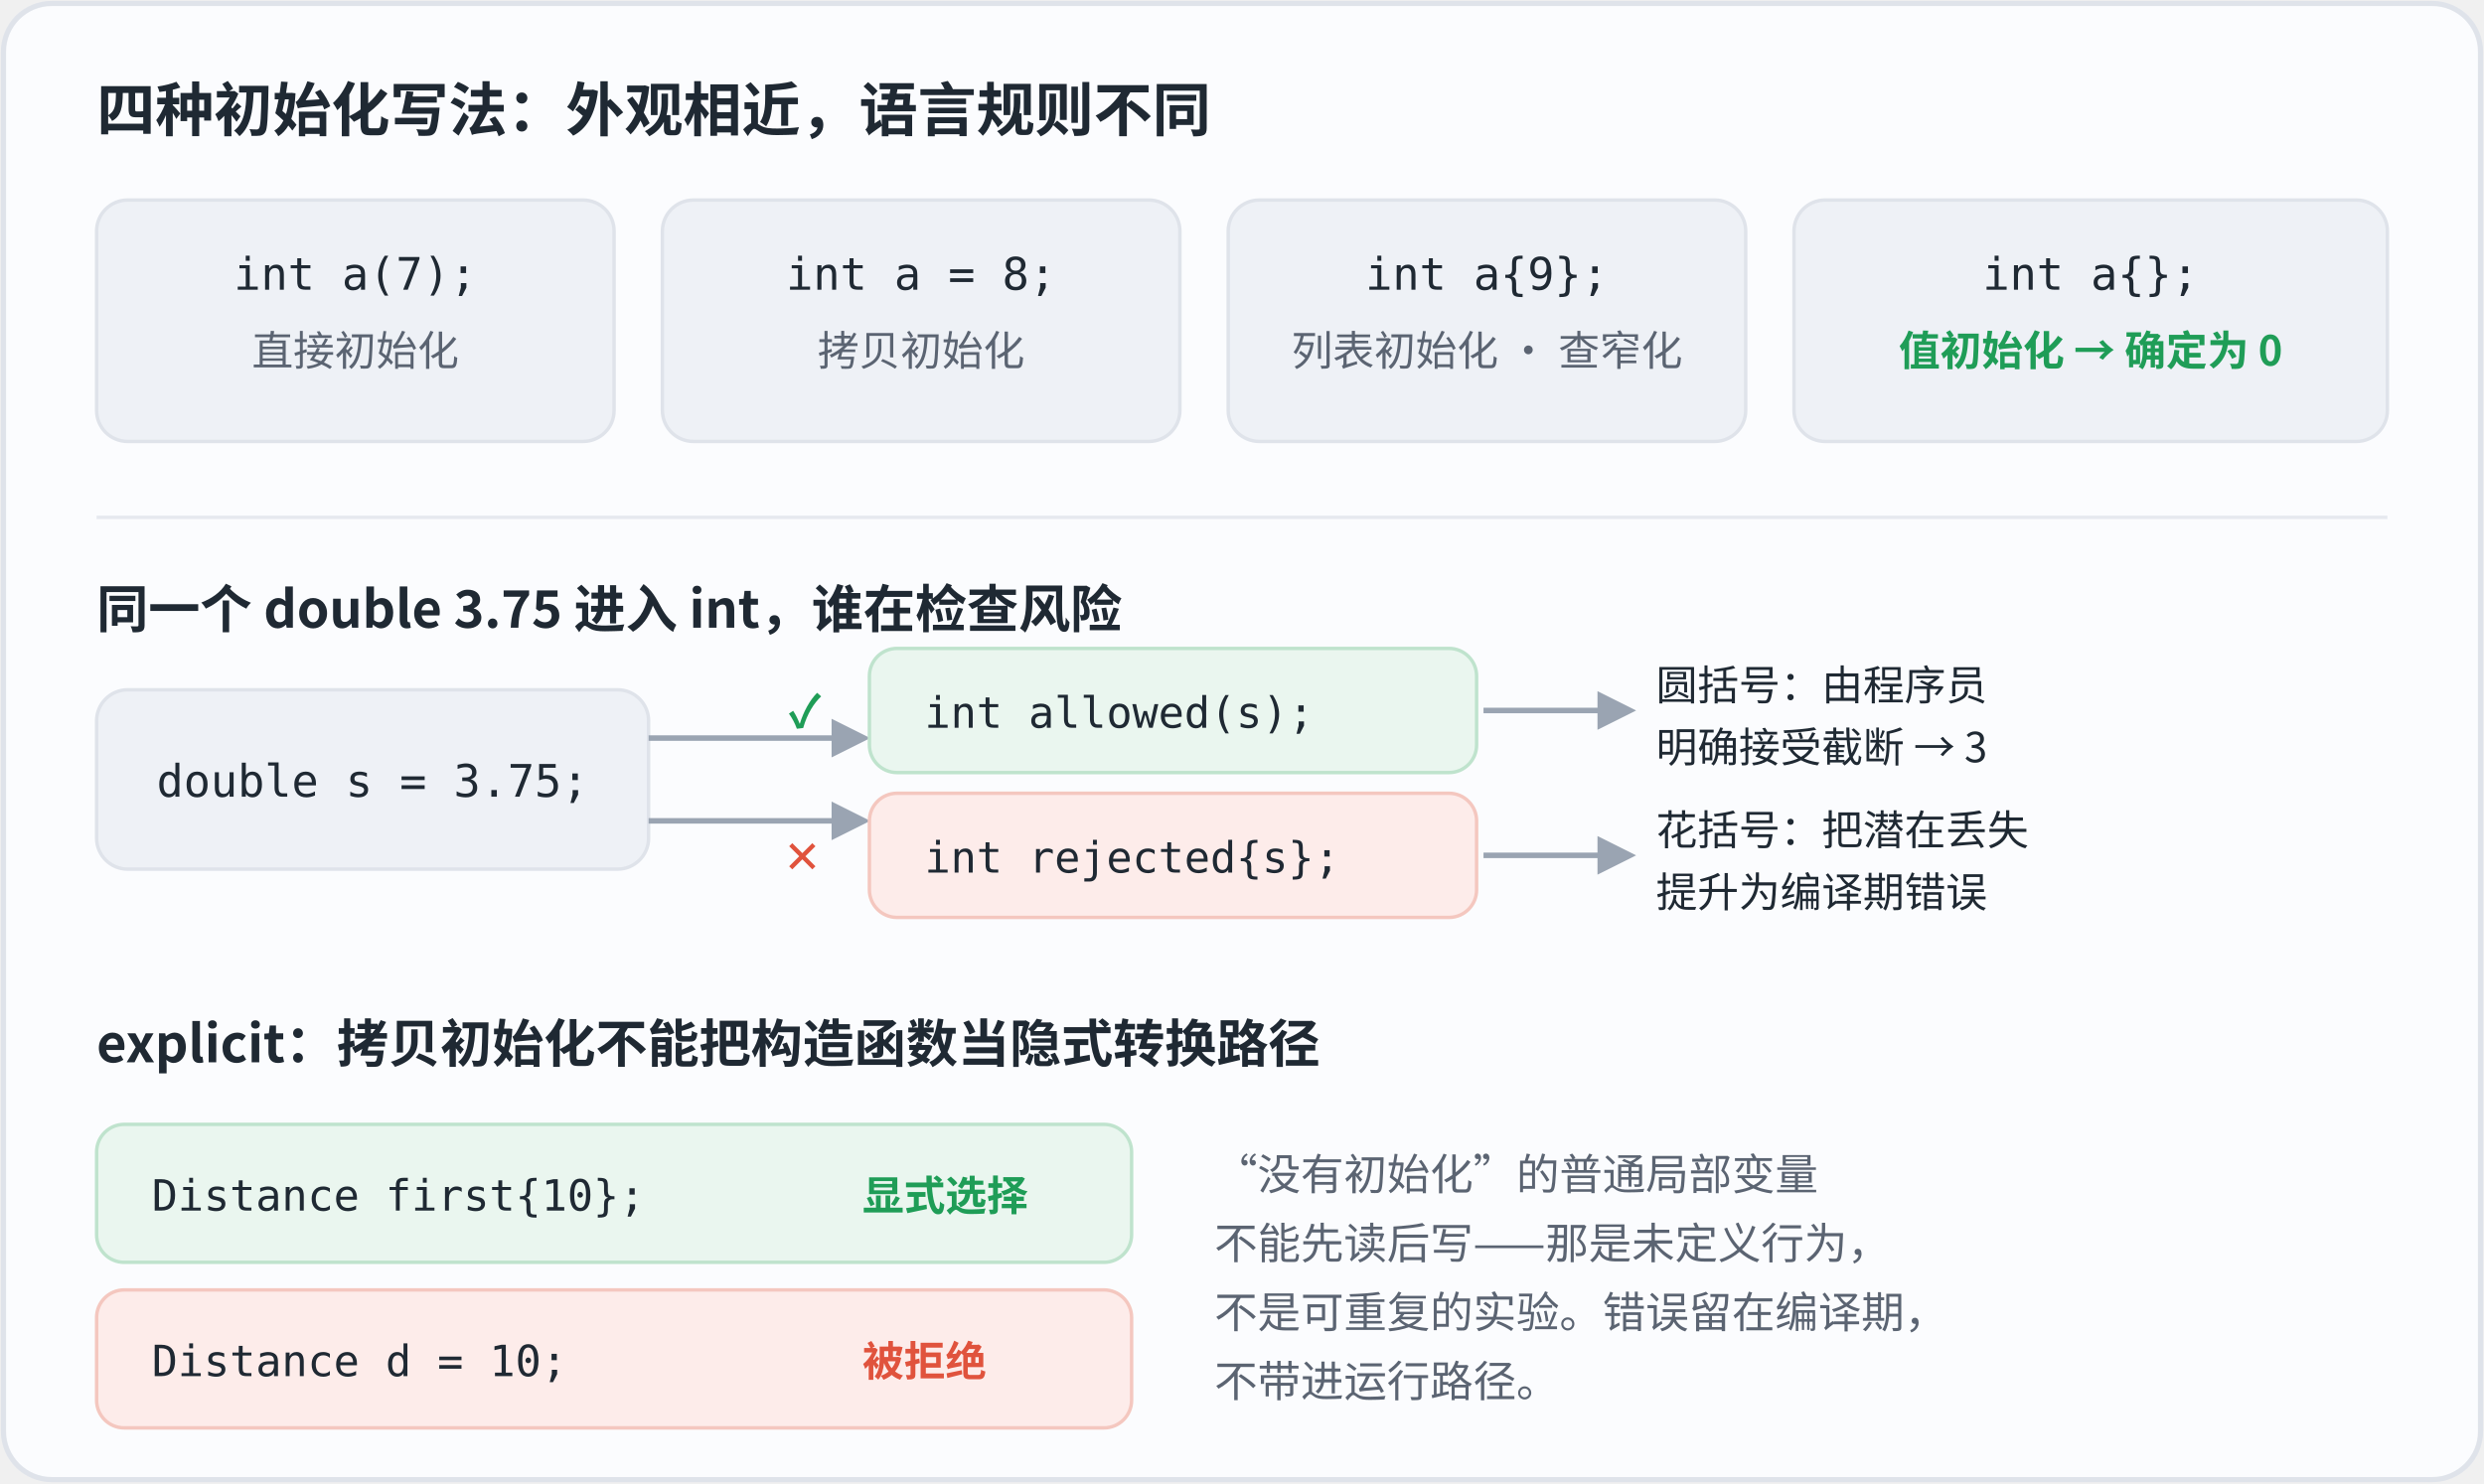
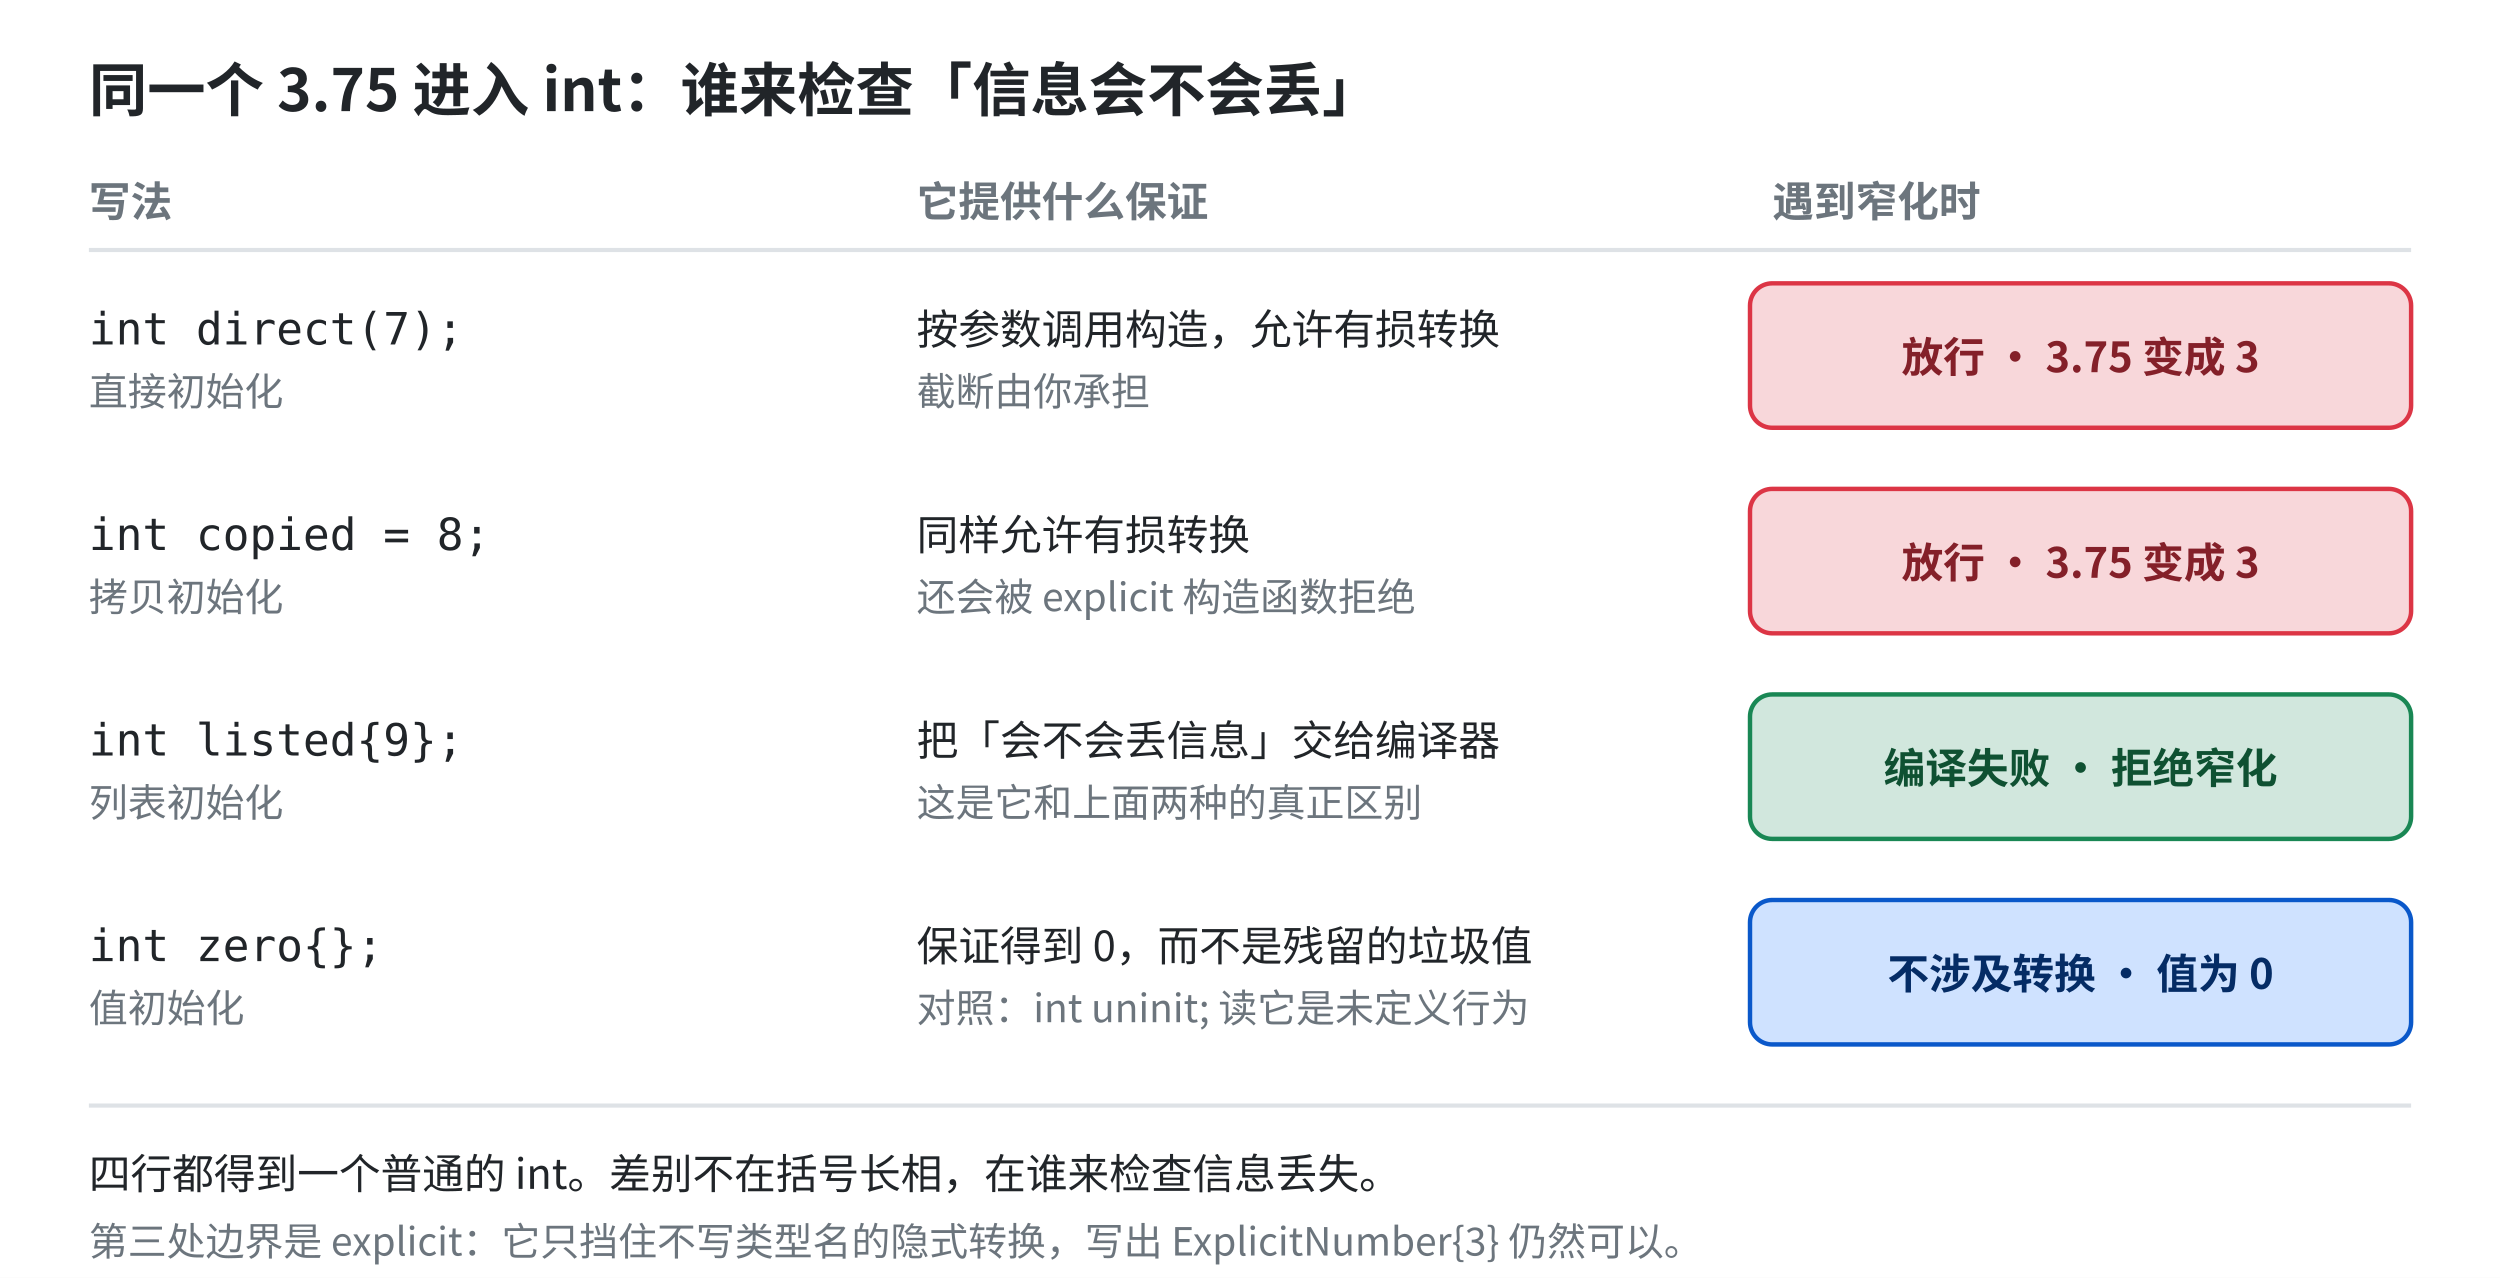
- <svg xmlns="http://www.w3.org/2000/svg" viewBox="0 0 720 430" font-family="-apple-system, 'PingFang SC', 'Noto Sans CJK SC', 'Segoe UI', sans-serif">
+ <svg xmlns="http://www.w3.org/2000/svg" width="900" height="460" viewBox="0 0 900 460" font-family="system-ui, 'PingFang SC', 'Noto Sans CJK SC', sans-serif">
  <style>
-     .card { fill: #fbfcfe; stroke: #dfe3ea; stroke-width: 1.5; }
-     .title { fill: #1f2933; font-weight: 700; }
-     .label { fill: #1f2933; }
-     .muted { fill: #5b6472; }
-     .code { font-family: 'SFMono-Regular', Menlo, Consolas, monospace; fill: #1f2933; }
-     .pass { fill: #1f9d57; font-weight: 700; }
-     .fail { fill: #e0533d; font-weight: 700; }
-     .chip { fill: #eef1f6; stroke: #dfe3ea; stroke-width: 1; }
-     .arrow { stroke: #9aa4b2; stroke-width: 1.6; fill: none; }
+     .title { font-size: 21px; font-weight: 700; fill: #212529; }
+     .head { font-size: 15px; font-weight: 700; fill: #6c757d; }
+     .t { font-size: 15px; fill: #212529; }
+     .s { font-size: 14px; fill: #6c757d; }
+     .code { font-size: 16px; font-family: ui-monospace, Menlo, monospace; fill: #212529; }
+     .verdict { font-size: 15px; font-weight: 700; }
  </style>
-   <rect x="1" y="1" width="718" height="428" rx="14" class="card" />
-   <text x="28" y="38" class="title" font-size="17">四种初始化写法：外观相近，语言规则不同</text>
-   <g font-size="13.5">
-     <rect x="28" y="58" width="150" height="70" rx="9" class="chip" />
-     <text x="103" y="84" text-anchor="middle" class="code" font-size="13">int a(7);</text>
-     <text x="103" y="106" text-anchor="middle" class="muted" font-size="12">直接初始化</text>
-     <rect x="192" y="58" width="150" height="70" rx="9" class="chip" />
-     <text x="267" y="84" text-anchor="middle" class="code" font-size="13">int a = 8;</text>
-     <text x="267" y="106" text-anchor="middle" class="muted" font-size="12">拷贝初始化</text>
-     <rect x="356" y="58" width="150" height="70" rx="9" class="chip" />
-     <text x="431" y="84" text-anchor="middle" class="code" font-size="13">int a{9};</text>
-     <text x="431" y="106" text-anchor="middle" class="muted" font-size="12">列表初始化 · 查窄化</text>
-     <rect x="520" y="58" width="172" height="70" rx="9" class="chip" />
-     <text x="606" y="84" text-anchor="middle" class="code" font-size="13">int a{};</text>
-     <text x="606" y="106" text-anchor="middle" class="pass" font-size="12">值初始化 → 确定为 0</text>
-   </g>
-   <line x1="28" y1="150" x2="692" y2="150" stroke="#e6e9ef" stroke-width="1" />
-   <text x="28" y="182" class="title" font-size="15">同一个 double 3.75 进入 int，谁在检查风险</text>
-   <rect x="28" y="200" width="160" height="52" rx="9" class="chip" />
-   <text x="108" y="231" text-anchor="middle" class="code" font-size="13">double s = 3.75;</text>
-   <path class="arrow" d="M188 214 H250" marker-end="url(#a)" />
-   <path class="arrow" d="M188 238 H250" marker-end="url(#a)" />
-   <rect x="252" y="188" width="176" height="36" rx="8" fill="#eaf6ef" stroke="#bfe3cd" />
-   <text x="268" y="211" class="code" font-size="12.5">int allowed(s);</text>
-   <text x="238" y="211" class="pass" font-size="13" text-anchor="end">✓</text>
-   <rect x="252" y="230" width="176" height="36" rx="8" fill="#fdecea" stroke="#f4c7bf" />
-   <text x="268" y="253" class="code" font-size="12.5">int rejected{s};</text>
-   <text x="238" y="253" class="fail" font-size="13" text-anchor="end">✕</text>
-   <path class="arrow" d="M430 206 H472" marker-end="url(#a)" />
-   <path class="arrow" d="M430 248 H472" marker-end="url(#a)" />
-   <text x="480" y="203" class="label" font-size="12">圆括号：由程序员</text>
-   <text x="480" y="221" class="label" font-size="12">明确接受截断 → 3</text>
-   <text x="480" y="245" class="label" font-size="12">花括号：把潜在丢失</text>
-   <text x="480" y="263" class="label" font-size="12">提升为编译期错误</text>
-   <text x="28" y="308" class="title" font-size="15">explicit：拷贝初始化不能把构造函数当隐式转换路径</text>
-   <rect x="28" y="326" width="300" height="40" rx="8" fill="#eaf6ef" stroke="#bfe3cd" />
-   <text x="44" y="351" class="code" font-size="12.5">Distance first{10};</text>
-   <text x="250" y="351" class="pass" font-size="12">显式选择</text>
-   <rect x="28" y="374" width="300" height="40" rx="8" fill="#fdecea" stroke="#f4c7bf" />
-   <text x="44" y="399" class="code" font-size="12.5">Distance d = 10;</text>
-   <text x="250" y="399" class="fail" font-size="12">被拒绝</text>
-   <text x="352" y="345" class="muted" font-size="12.5">“没有初始化”的普通局部变量</text>
-   <text x="352" y="365" class="muted" font-size="12.5">不能先读后写——那是未定义行为，</text>
-   <text x="352" y="385" class="muted" font-size="12.5">不是可重复的实验。错误留在编译期，</text>
-   <text x="352" y="405" class="muted" font-size="12.5">不带进运行路径。</text>
-   <defs>
-     <marker id="a" viewBox="0 0 10 10" refX="8" refY="5" markerWidth="7" markerHeight="7" orient="auto-start-reverse">
-       <path d="M0 0 L10 5 L0 10 z" fill="#9aa4b2" />
-     </marker>
-   </defs>
+   <rect width="900" height="460" fill="#ffffff" />
+   <text x="32" y="40" class="title">同一个 3.75 进入 int：谁来检查「信息会不会丢」</text>
+   <text x="32" y="78" class="head">写法</text>
+   <text x="330" y="78" class="head">它提供什么保证</text>
+   <text x="638" y="78" class="head">遇到窄化时</text>
+   <line x1="32" y1="90" x2="868" y2="90" stroke="#dee2e6" stroke-width="1.5" />
+   <text x="32" y="124" class="code">int direct(7);</text>
+   <text x="32" y="146" class="s">直接初始化</text>
+   <text x="330" y="124" class="t">按参数调用构造，允许有损转换</text>
+   <text x="330" y="146" class="s">截断由你承担</text>
+   <rect x="630" y="102" width="238" height="52" rx="8" fill="#f8d7da" stroke="#dc3545" stroke-width="1.6" />
+   <text x="749" y="134" class="verdict" fill="#842029" text-anchor="middle">放行 · 3.75 变成 3</text>
+   <text x="32" y="198" class="code">int copied = 8;</text>
+   <text x="32" y="220" class="s">拷贝初始化</text>
+   <text x="330" y="198" class="t">同样允许有损转换</text>
+   <text x="330" y="220" class="s">还会被 explicit 构造函数拒绝</text>
+   <rect x="630" y="176" width="238" height="52" rx="8" fill="#f8d7da" stroke="#dc3545" stroke-width="1.6" />
+   <text x="749" y="208" class="verdict" fill="#842029" text-anchor="middle">放行 · 3.75 变成 3</text>
+   <text x="32" y="272" class="code">int listed{9};</text>
+   <text x="32" y="294" class="s">列表初始化</text>
+   <text x="330" y="272" class="t">把「会不会丢信息」交给编译器</text>
+   <text x="330" y="294" class="s">这是它和上面两种的真正区别</text>
+   <rect x="630" y="250" width="238" height="52" rx="8" fill="#d1e7dd" stroke="#198754" stroke-width="1.6" />
+   <text x="749" y="282" class="verdict" fill="#0f5132" text-anchor="middle">编译失败 · 拒绝窄化</text>
+   <text x="32" y="346" class="code">int zero{};</text>
+   <text x="32" y="368" class="s">值初始化</text>
+   <text x="330" y="346" class="t">保证得到 0，而不是残留的垃圾值</text>
+   <text x="330" y="368" class="s">对照：int uninit; 读它是未定义行为</text>
+   <rect x="630" y="324" width="238" height="52" rx="8" fill="#cfe2ff" stroke="#0a58ca" stroke-width="1.6" />
+   <text x="749" y="356" class="verdict" fill="#052c65" text-anchor="middle">不涉及转换 · 值为 0</text>
+   <line x1="32" y1="398" x2="868" y2="398" stroke="#dee2e6" stroke-width="1.5" />
+   <text x="32" y="428" class="t">四行都得到一个普通的 int。差别不在括号长相，在谁来检查信息丢失。</text>
+   <text x="32" y="452" class="s">第三处边界是 explicit：它只挡住不写类型名的隐式转换，写出 ExplicitNumber{3} 仍然可以。</text>
</svg>
